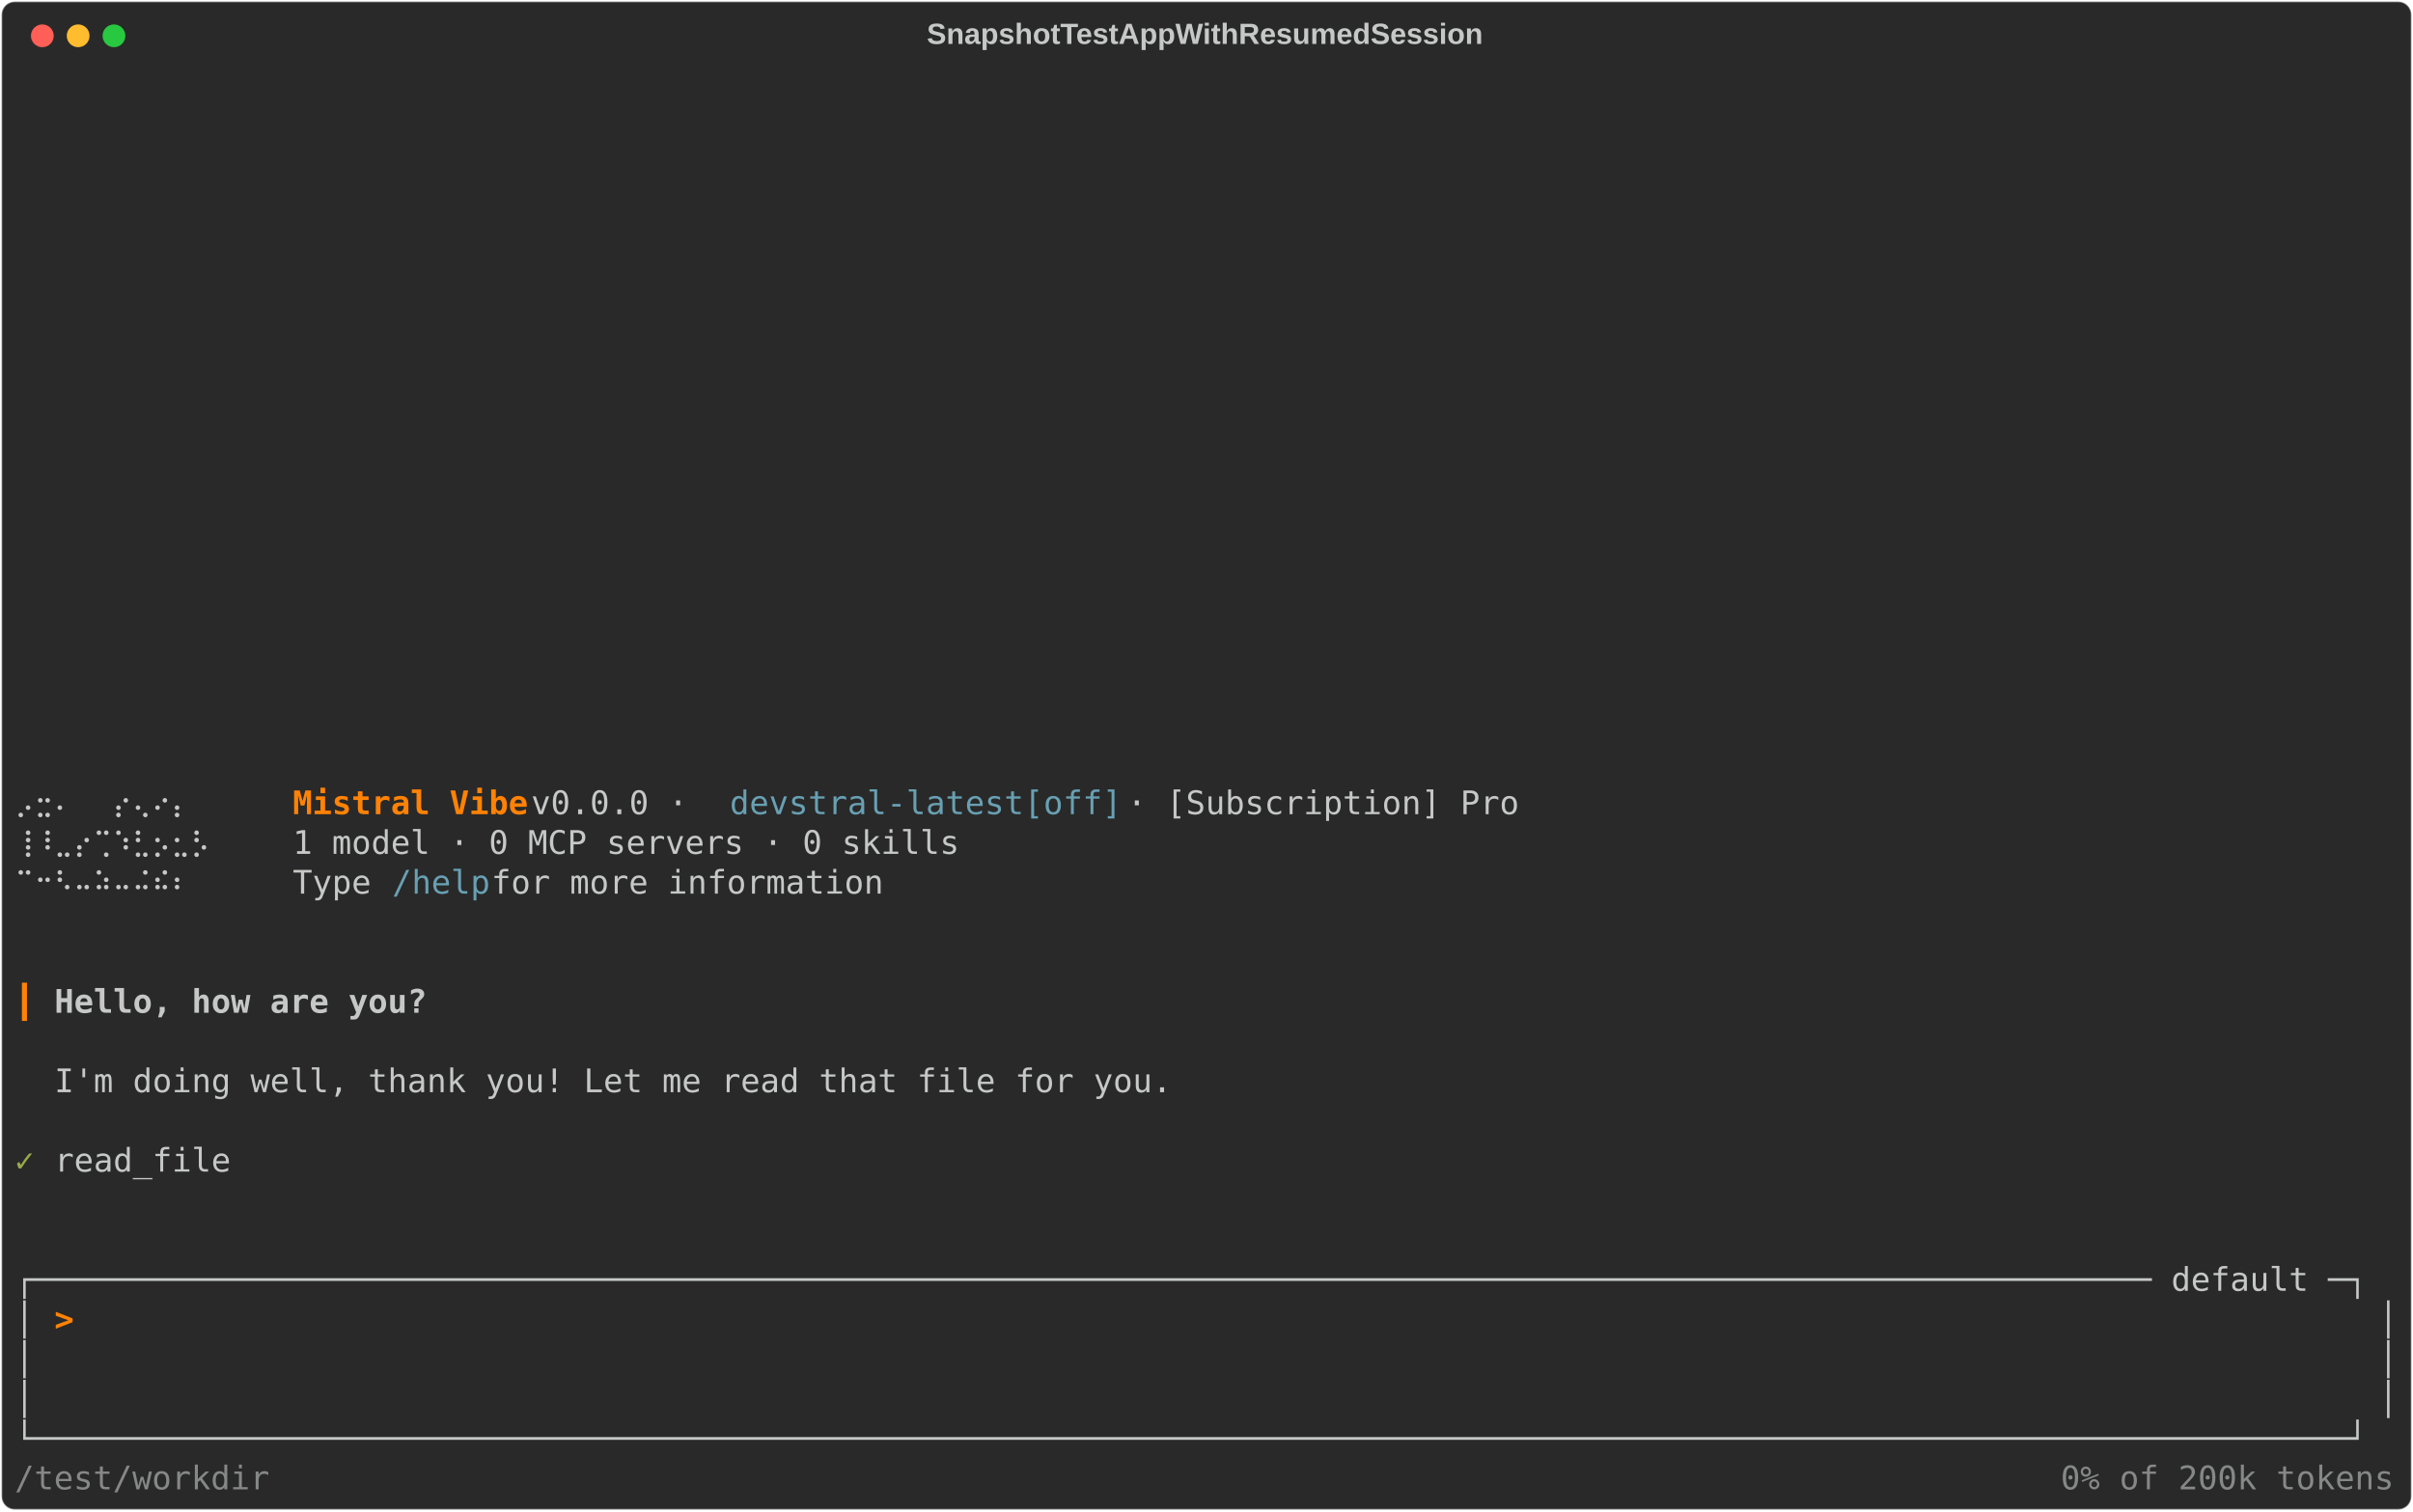
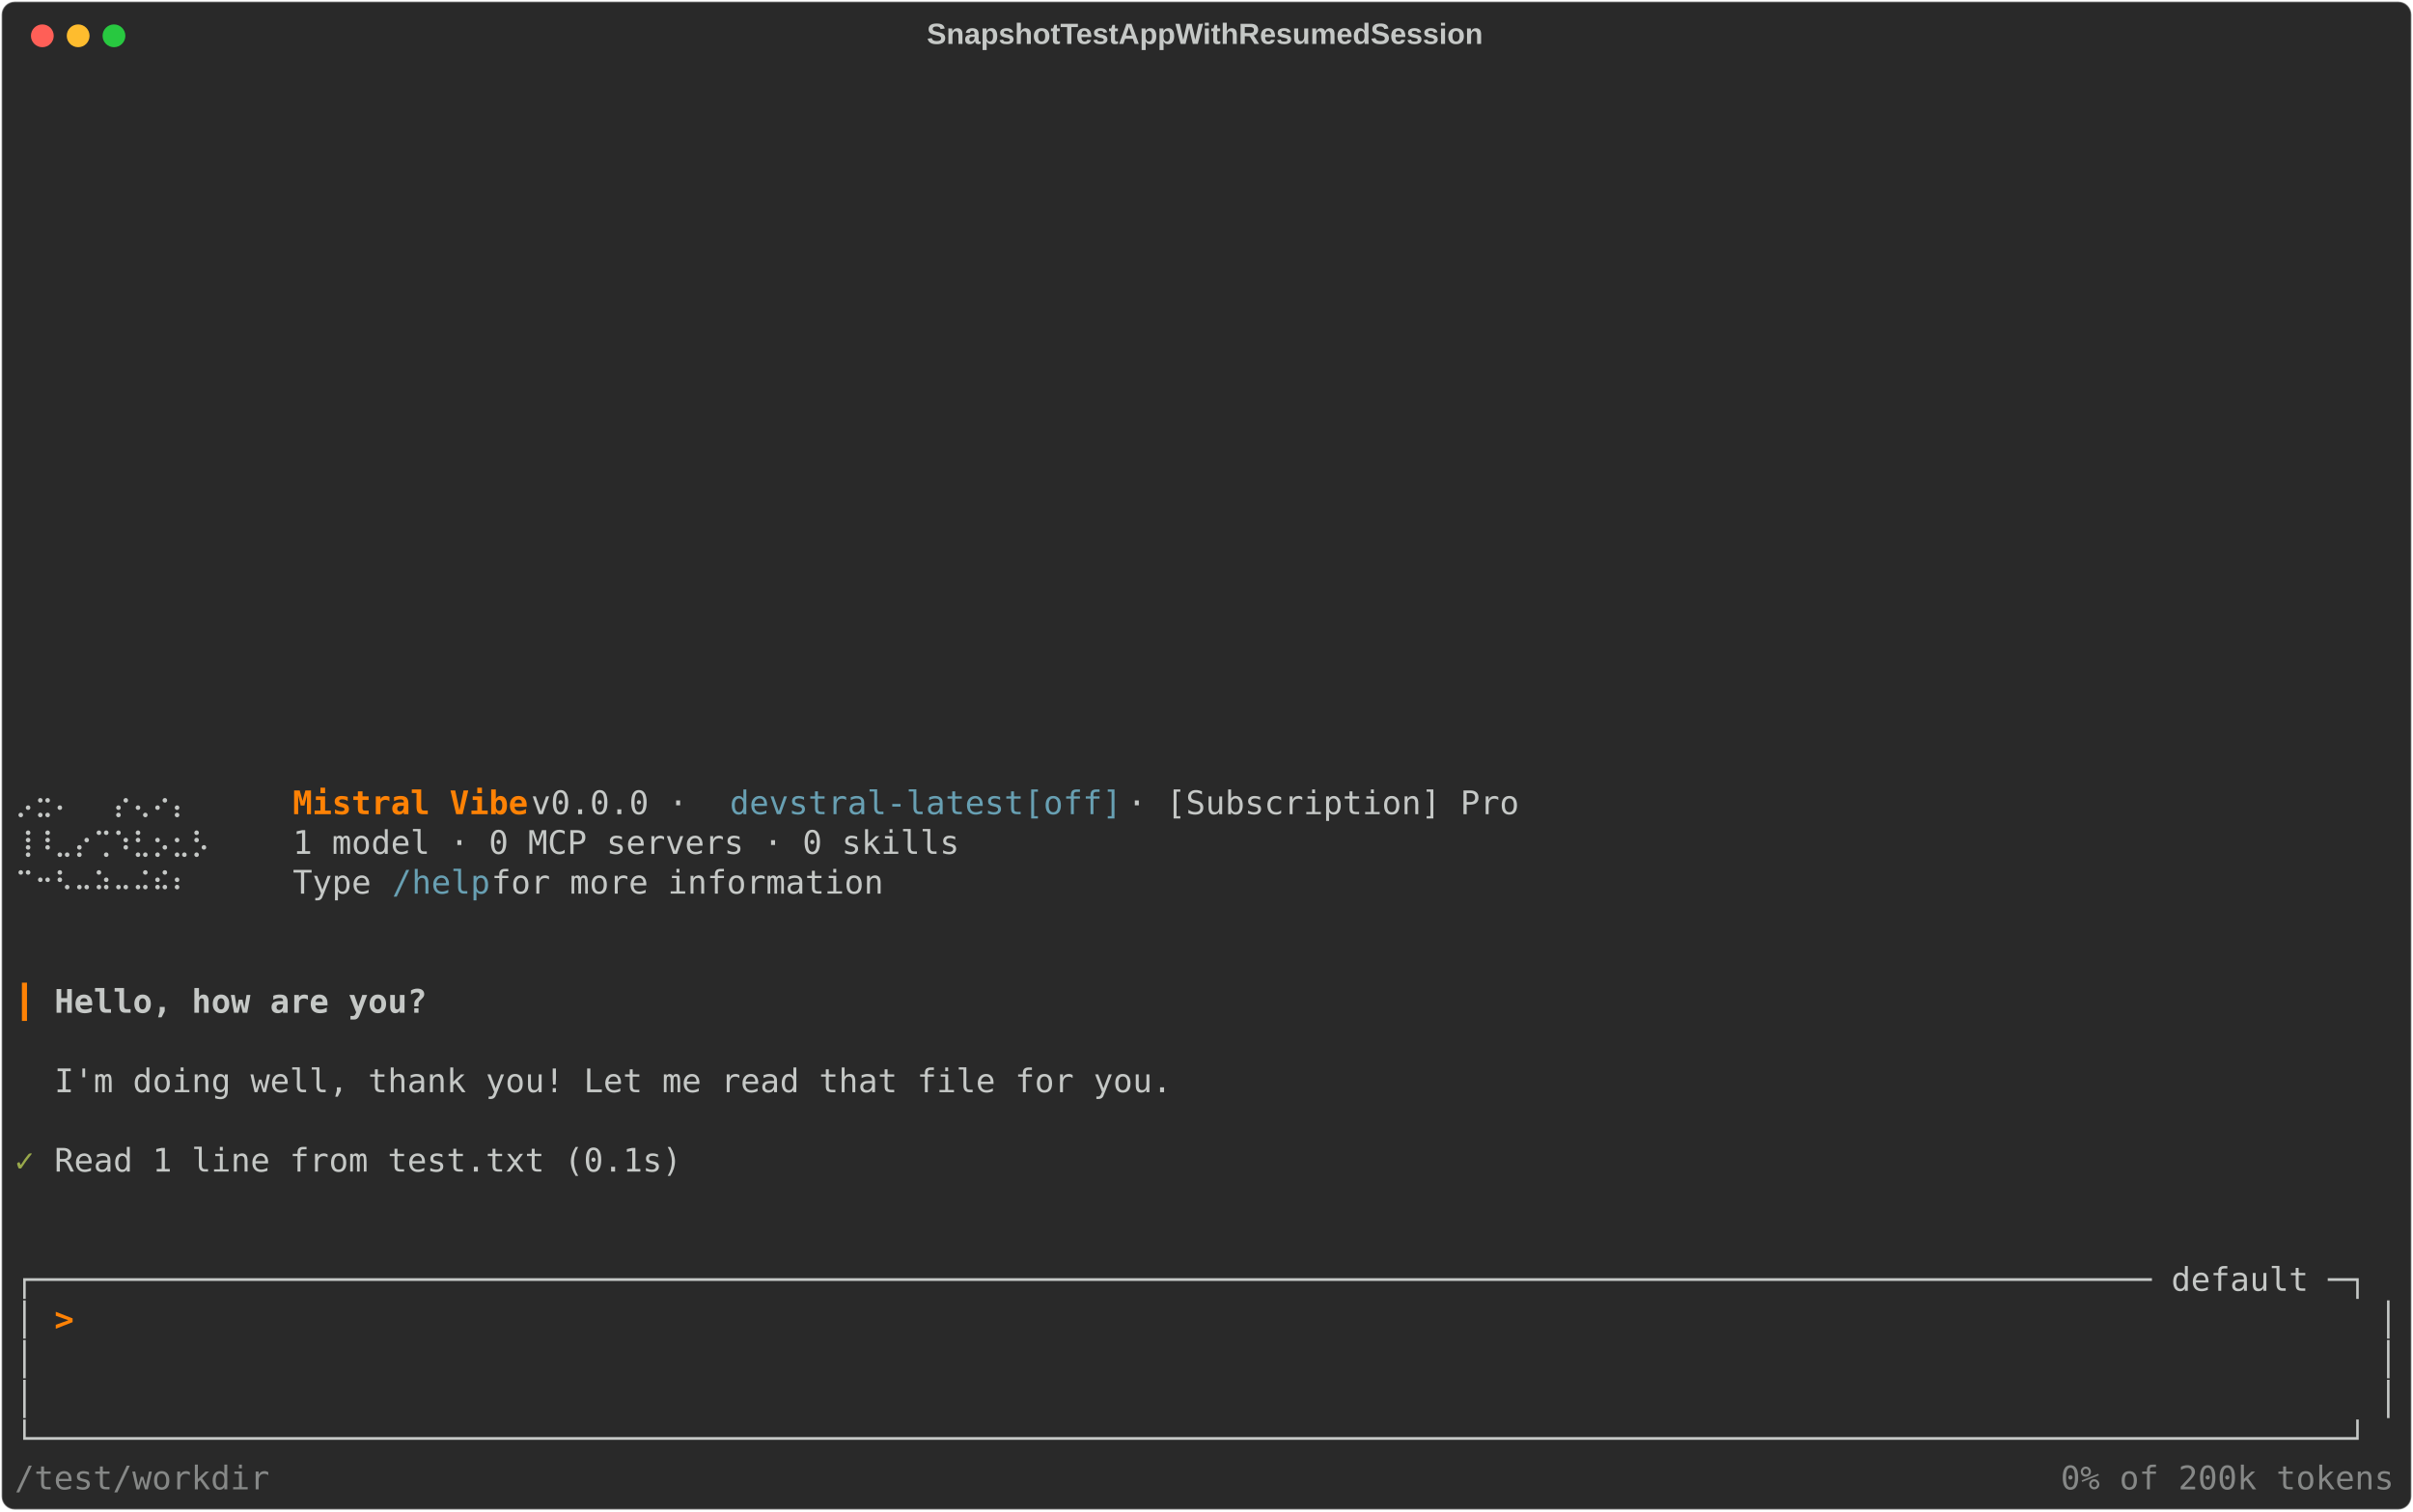
<svg xmlns="http://www.w3.org/2000/svg" class="rich-terminal" viewBox="0 0 1482 928.4">
  <style>

    @font-face {
        font-family: "Fira Code";
        src: local("FiraCode-Regular"),
                url("https://cdnjs.cloudflare.com/ajax/libs/firacode/6.2.0/woff2/FiraCode-Regular.woff2") format("woff2"),
                url("https://cdnjs.cloudflare.com/ajax/libs/firacode/6.2.0/woff/FiraCode-Regular.woff") format("woff");
        font-style: normal;
        font-weight: 400;
    }
    @font-face {
        font-family: "Fira Code";
        src: local("FiraCode-Bold"),
                url("https://cdnjs.cloudflare.com/ajax/libs/firacode/6.2.0/woff2/FiraCode-Bold.woff2") format("woff2"),
                url("https://cdnjs.cloudflare.com/ajax/libs/firacode/6.2.0/woff/FiraCode-Bold.woff") format("woff");
        font-style: bold;
        font-weight: 700;
    }

    .terminal-matrix {
        font-family: Fira Code, monospace;
        font-size: 20px;
        line-height: 24.4px;
        font-variant-east-asian: full-width;
    }

    .terminal-title {
        font-size: 18px;
        font-weight: bold;
        font-family: arial;
    }

    .terminal-r1 { fill: #c5c8c6 }
.terminal-r2 { fill: #ff8205;font-weight: bold }
.terminal-r3 { fill: #68a0b3 }
.terminal-r4 { fill: #ff8205 }
.terminal-r5 { fill: #c5c8c6;font-weight: bold }
.terminal-r6 { fill: #98a84b }
.terminal-r7 { fill: #868887 }
    </style>
  <defs>
    <clipPath id="terminal-clip-terminal">
      <rect x="0" y="0" width="1463.0" height="877.4" />
    </clipPath>
    <clipPath id="terminal-line-0">
      <rect x="0" y="1.5" width="1464" height="24.65" />
    </clipPath>
    <clipPath id="terminal-line-1">
      <rect x="0" y="25.9" width="1464" height="24.65" />
    </clipPath>
    <clipPath id="terminal-line-2">
      <rect x="0" y="50.3" width="1464" height="24.65" />
    </clipPath>
    <clipPath id="terminal-line-3">
      <rect x="0" y="74.7" width="1464" height="24.65" />
    </clipPath>
    <clipPath id="terminal-line-4">
      <rect x="0" y="99.1" width="1464" height="24.65" />
    </clipPath>
    <clipPath id="terminal-line-5">
      <rect x="0" y="123.5" width="1464" height="24.65" />
    </clipPath>
    <clipPath id="terminal-line-6">
      <rect x="0" y="147.9" width="1464" height="24.65" />
    </clipPath>
    <clipPath id="terminal-line-7">
      <rect x="0" y="172.3" width="1464" height="24.65" />
    </clipPath>
    <clipPath id="terminal-line-8">
      <rect x="0" y="196.7" width="1464" height="24.65" />
    </clipPath>
    <clipPath id="terminal-line-9">
      <rect x="0" y="221.1" width="1464" height="24.65" />
    </clipPath>
    <clipPath id="terminal-line-10">
      <rect x="0" y="245.5" width="1464" height="24.65" />
    </clipPath>
    <clipPath id="terminal-line-11">
      <rect x="0" y="269.9" width="1464" height="24.65" />
    </clipPath>
    <clipPath id="terminal-line-12">
      <rect x="0" y="294.3" width="1464" height="24.65" />
    </clipPath>
    <clipPath id="terminal-line-13">
      <rect x="0" y="318.7" width="1464" height="24.65" />
    </clipPath>
    <clipPath id="terminal-line-14">
      <rect x="0" y="343.1" width="1464" height="24.65" />
    </clipPath>
    <clipPath id="terminal-line-15">
      <rect x="0" y="367.5" width="1464" height="24.65" />
    </clipPath>
    <clipPath id="terminal-line-16">
      <rect x="0" y="391.9" width="1464" height="24.65" />
    </clipPath>
    <clipPath id="terminal-line-17">
      <rect x="0" y="416.3" width="1464" height="24.65" />
    </clipPath>
    <clipPath id="terminal-line-18">
      <rect x="0" y="440.7" width="1464" height="24.65" />
    </clipPath>
    <clipPath id="terminal-line-19">
      <rect x="0" y="465.1" width="1464" height="24.65" />
    </clipPath>
    <clipPath id="terminal-line-20">
      <rect x="0" y="489.5" width="1464" height="24.65" />
    </clipPath>
    <clipPath id="terminal-line-21">
      <rect x="0" y="513.9" width="1464" height="24.65" />
    </clipPath>
    <clipPath id="terminal-line-22">
      <rect x="0" y="538.3" width="1464" height="24.65" />
    </clipPath>
    <clipPath id="terminal-line-23">
      <rect x="0" y="562.7" width="1464" height="24.65" />
    </clipPath>
    <clipPath id="terminal-line-24">
      <rect x="0" y="587.1" width="1464" height="24.65" />
    </clipPath>
    <clipPath id="terminal-line-25">
      <rect x="0" y="611.5" width="1464" height="24.65" />
    </clipPath>
    <clipPath id="terminal-line-26">
      <rect x="0" y="635.9" width="1464" height="24.65" />
    </clipPath>
    <clipPath id="terminal-line-27">
      <rect x="0" y="660.3" width="1464" height="24.65" />
    </clipPath>
    <clipPath id="terminal-line-28">
      <rect x="0" y="684.7" width="1464" height="24.65" />
    </clipPath>
    <clipPath id="terminal-line-29">
      <rect x="0" y="709.1" width="1464" height="24.65" />
    </clipPath>
    <clipPath id="terminal-line-30">
      <rect x="0" y="733.5" width="1464" height="24.65" />
    </clipPath>
    <clipPath id="terminal-line-31">
      <rect x="0" y="757.9" width="1464" height="24.65" />
    </clipPath>
    <clipPath id="terminal-line-32">
      <rect x="0" y="782.3" width="1464" height="24.65" />
    </clipPath>
    <clipPath id="terminal-line-33">
      <rect x="0" y="806.7" width="1464" height="24.65" />
    </clipPath>
    <clipPath id="terminal-line-34">
      <rect x="0" y="831.1" width="1464" height="24.65" />
    </clipPath>
  </defs>
  <rect fill="#292929" stroke="rgba(255,255,255,0.35)" stroke-width="1" x="1" y="1" width="1480" height="926.4" rx="8" />
  <text class="terminal-title" fill="#c5c8c6" text-anchor="middle" x="740" y="27">SnapshotTestAppWithResumedSession</text>
  <g transform="translate(26,22)">
    <circle cx="0" cy="0" r="7" fill="#ff5f57" />
    <circle cx="22" cy="0" r="7" fill="#febc2e" />
    <circle cx="44" cy="0" r="7" fill="#28c840" />
  </g>
  <g transform="translate(9, 41)" clip-path="url(#terminal-clip-terminal)">
    <g class="terminal-matrix">
      <text class="terminal-r1" x="1464" y="20" textLength="12.2" clip-path="url(#terminal-line-0)">
</text>
      <text class="terminal-r1" x="1464" y="44.4" textLength="12.2" clip-path="url(#terminal-line-1)">
</text>
      <text class="terminal-r1" x="1464" y="68.8" textLength="12.2" clip-path="url(#terminal-line-2)">
</text>
      <text class="terminal-r1" x="1464" y="93.2" textLength="12.2" clip-path="url(#terminal-line-3)">
</text>
      <text class="terminal-r1" x="1464" y="117.6" textLength="12.2" clip-path="url(#terminal-line-4)">
</text>
      <text class="terminal-r1" x="1464" y="142" textLength="12.2" clip-path="url(#terminal-line-5)">
</text>
      <text class="terminal-r1" x="1464" y="166.4" textLength="12.2" clip-path="url(#terminal-line-6)">
</text>
      <text class="terminal-r1" x="1464" y="190.8" textLength="12.2" clip-path="url(#terminal-line-7)">
</text>
      <text class="terminal-r1" x="1464" y="215.2" textLength="12.2" clip-path="url(#terminal-line-8)">
</text>
      <text class="terminal-r1" x="1464" y="239.6" textLength="12.2" clip-path="url(#terminal-line-9)">
</text>
      <text class="terminal-r1" x="1464" y="264" textLength="12.2" clip-path="url(#terminal-line-10)">
</text>
      <text class="terminal-r1" x="1464" y="288.4" textLength="12.2" clip-path="url(#terminal-line-11)">
</text>
      <text class="terminal-r1" x="1464" y="312.8" textLength="12.2" clip-path="url(#terminal-line-12)">
</text>
      <text class="terminal-r1" x="1464" y="337.2" textLength="12.2" clip-path="url(#terminal-line-13)">
</text>
      <text class="terminal-r1" x="1464" y="361.6" textLength="12.2" clip-path="url(#terminal-line-14)">
</text>
      <text class="terminal-r1" x="1464" y="386" textLength="12.2" clip-path="url(#terminal-line-15)">
</text>
      <text class="terminal-r1" x="1464" y="410.4" textLength="12.2" clip-path="url(#terminal-line-16)">
</text>
      <text class="terminal-r1" x="1464" y="434.8" textLength="12.2" clip-path="url(#terminal-line-17)">
</text>
      <text class="terminal-r1" x="0" y="459.2" textLength="134.2" clip-path="url(#terminal-line-18)">  ⡠⣒⠄  ⡔⢄⠔⡄</text>
      <text class="terminal-r2" x="170.8" y="459.2" textLength="146.4" clip-path="url(#terminal-line-18)">Mistral Vibe</text>
      <text class="terminal-r1" x="317.2" y="459.2" textLength="122" clip-path="url(#terminal-line-18)"> v0.0.0 · </text>
      <text class="terminal-r3" x="439.2" y="459.2" textLength="244" clip-path="url(#terminal-line-18)">devstral-latest[off]</text>
      <text class="terminal-r1" x="683.2" y="459.2" textLength="256.2" clip-path="url(#terminal-line-18)"> · [Subscription] Pro</text>
      <text class="terminal-r1" x="1464" y="459.2" textLength="12.2" clip-path="url(#terminal-line-18)">
</text>
      <text class="terminal-r1" x="0" y="483.6" textLength="134.2" clip-path="url(#terminal-line-19)"> ⢸⠸⣀⡔⢉⠱⣃⡢⣂⡣</text>
      <text class="terminal-r1" x="170.8" y="483.6" textLength="414.8" clip-path="url(#terminal-line-19)">1 model · 0 MCP servers · 0 skills</text>
      <text class="terminal-r1" x="1464" y="483.6" textLength="12.2" clip-path="url(#terminal-line-19)">
</text>
      <text class="terminal-r1" x="0" y="508" textLength="134.2" clip-path="url(#terminal-line-20)">  ⠉⠒⠣⠤⠵⠤⠬⠮⠆</text>
      <text class="terminal-r1" x="170.8" y="508" textLength="61" clip-path="url(#terminal-line-20)">Type </text>
      <text class="terminal-r3" x="231.8" y="508" textLength="61" clip-path="url(#terminal-line-20)">/help</text>
      <text class="terminal-r1" x="292.8" y="508" textLength="256.2" clip-path="url(#terminal-line-20)"> for more information</text>
      <text class="terminal-r1" x="1464" y="508" textLength="12.2" clip-path="url(#terminal-line-20)">
</text>
      <text class="terminal-r1" x="1464" y="532.4" textLength="12.2" clip-path="url(#terminal-line-21)">
</text>
      <text class="terminal-r1" x="1464" y="556.8" textLength="12.2" clip-path="url(#terminal-line-22)">
</text>
      <text class="terminal-r4" x="0" y="581.2" textLength="12.2" clip-path="url(#terminal-line-23)">┃</text>
      <text class="terminal-r5" x="24.4" y="581.2" textLength="231.8" clip-path="url(#terminal-line-23)">Hello, how are you?</text>
      <text class="terminal-r1" x="1464" y="581.2" textLength="12.2" clip-path="url(#terminal-line-23)">
</text>
      <text class="terminal-r1" x="1464" y="605.6" textLength="12.2" clip-path="url(#terminal-line-24)">
</text>
      <text class="terminal-r1" x="24.4" y="630" textLength="695.4" clip-path="url(#terminal-line-25)">I'm doing well, thank you! Let me read that file for you.</text>
      <text class="terminal-r1" x="1464" y="630" textLength="12.2" clip-path="url(#terminal-line-25)">
</text>
      <text class="terminal-r1" x="1464" y="654.4" textLength="12.2" clip-path="url(#terminal-line-26)">
</text>
      <text class="terminal-r6" x="0" y="678.8" textLength="12.2" clip-path="url(#terminal-line-27)">✓</text>
-       <text class="terminal-r1" x="24.4" y="678.8" textLength="109.8" clip-path="url(#terminal-line-27)">read_file</text>
-       <text class="terminal-r1" x="1464" y="678.8" textLength="12.2" clip-path="url(#terminal-line-27)">n
+       <text class="terminal-r1" x="24.4" y="678.8" textLength="390.4" clip-path="url(#terminal-line-27)">Read 1 line from test.txt (0.1s)</text>
+       <text class="terminal-r1" x="1464" y="678.8" textLength="12.2" clip-path="url(#terminal-line-27)">
</text>
      <text class="terminal-r1" x="1464" y="703.2" textLength="12.2" clip-path="url(#terminal-line-28)">
</text>
      <text class="terminal-r1" x="1464" y="727.6" textLength="12.2" clip-path="url(#terminal-line-29)">
</text>
      <text class="terminal-r1" x="0" y="752" textLength="1464" clip-path="url(#terminal-line-30)">┌──────────────────────────────────────────────────────────────────────────────────────────────────────────── default ─┐</text>
      <text class="terminal-r1" x="1464" y="752" textLength="12.2" clip-path="url(#terminal-line-30)">
</text>
      <text class="terminal-r1" x="0" y="776.4" textLength="12.2" clip-path="url(#terminal-line-31)">│</text>
      <text class="terminal-r2" x="24.4" y="776.4" textLength="12.2" clip-path="url(#terminal-line-31)">&gt;</text>
      <text class="terminal-r1" x="1451.8" y="776.4" textLength="12.2" clip-path="url(#terminal-line-31)">│</text>
      <text class="terminal-r1" x="1464" y="776.4" textLength="12.2" clip-path="url(#terminal-line-31)">
</text>
      <text class="terminal-r1" x="0" y="800.8" textLength="12.2" clip-path="url(#terminal-line-32)">│</text>
      <text class="terminal-r1" x="1451.8" y="800.8" textLength="12.2" clip-path="url(#terminal-line-32)">│</text>
      <text class="terminal-r1" x="1464" y="800.8" textLength="12.2" clip-path="url(#terminal-line-32)">
</text>
      <text class="terminal-r1" x="0" y="825.2" textLength="12.2" clip-path="url(#terminal-line-33)">│</text>
      <text class="terminal-r1" x="1451.8" y="825.2" textLength="12.2" clip-path="url(#terminal-line-33)">│</text>
      <text class="terminal-r1" x="1464" y="825.2" textLength="12.2" clip-path="url(#terminal-line-33)">
</text>
      <text class="terminal-r1" x="0" y="849.6" textLength="1464" clip-path="url(#terminal-line-34)">└──────────────────────────────────────────────────────────────────────────────────────────────────────────────────────┘</text>
      <text class="terminal-r1" x="1464" y="849.6" textLength="12.2" clip-path="url(#terminal-line-34)">
</text>
      <text class="terminal-r7" x="0" y="874" textLength="158.6" clip-path="url(#terminal-line-35)">/test/workdir</text>
      <text class="terminal-r7" x="1256.6" y="874" textLength="207.4" clip-path="url(#terminal-line-35)">0% of 200k tokens</text>
    </g>
  </g>
</svg>
